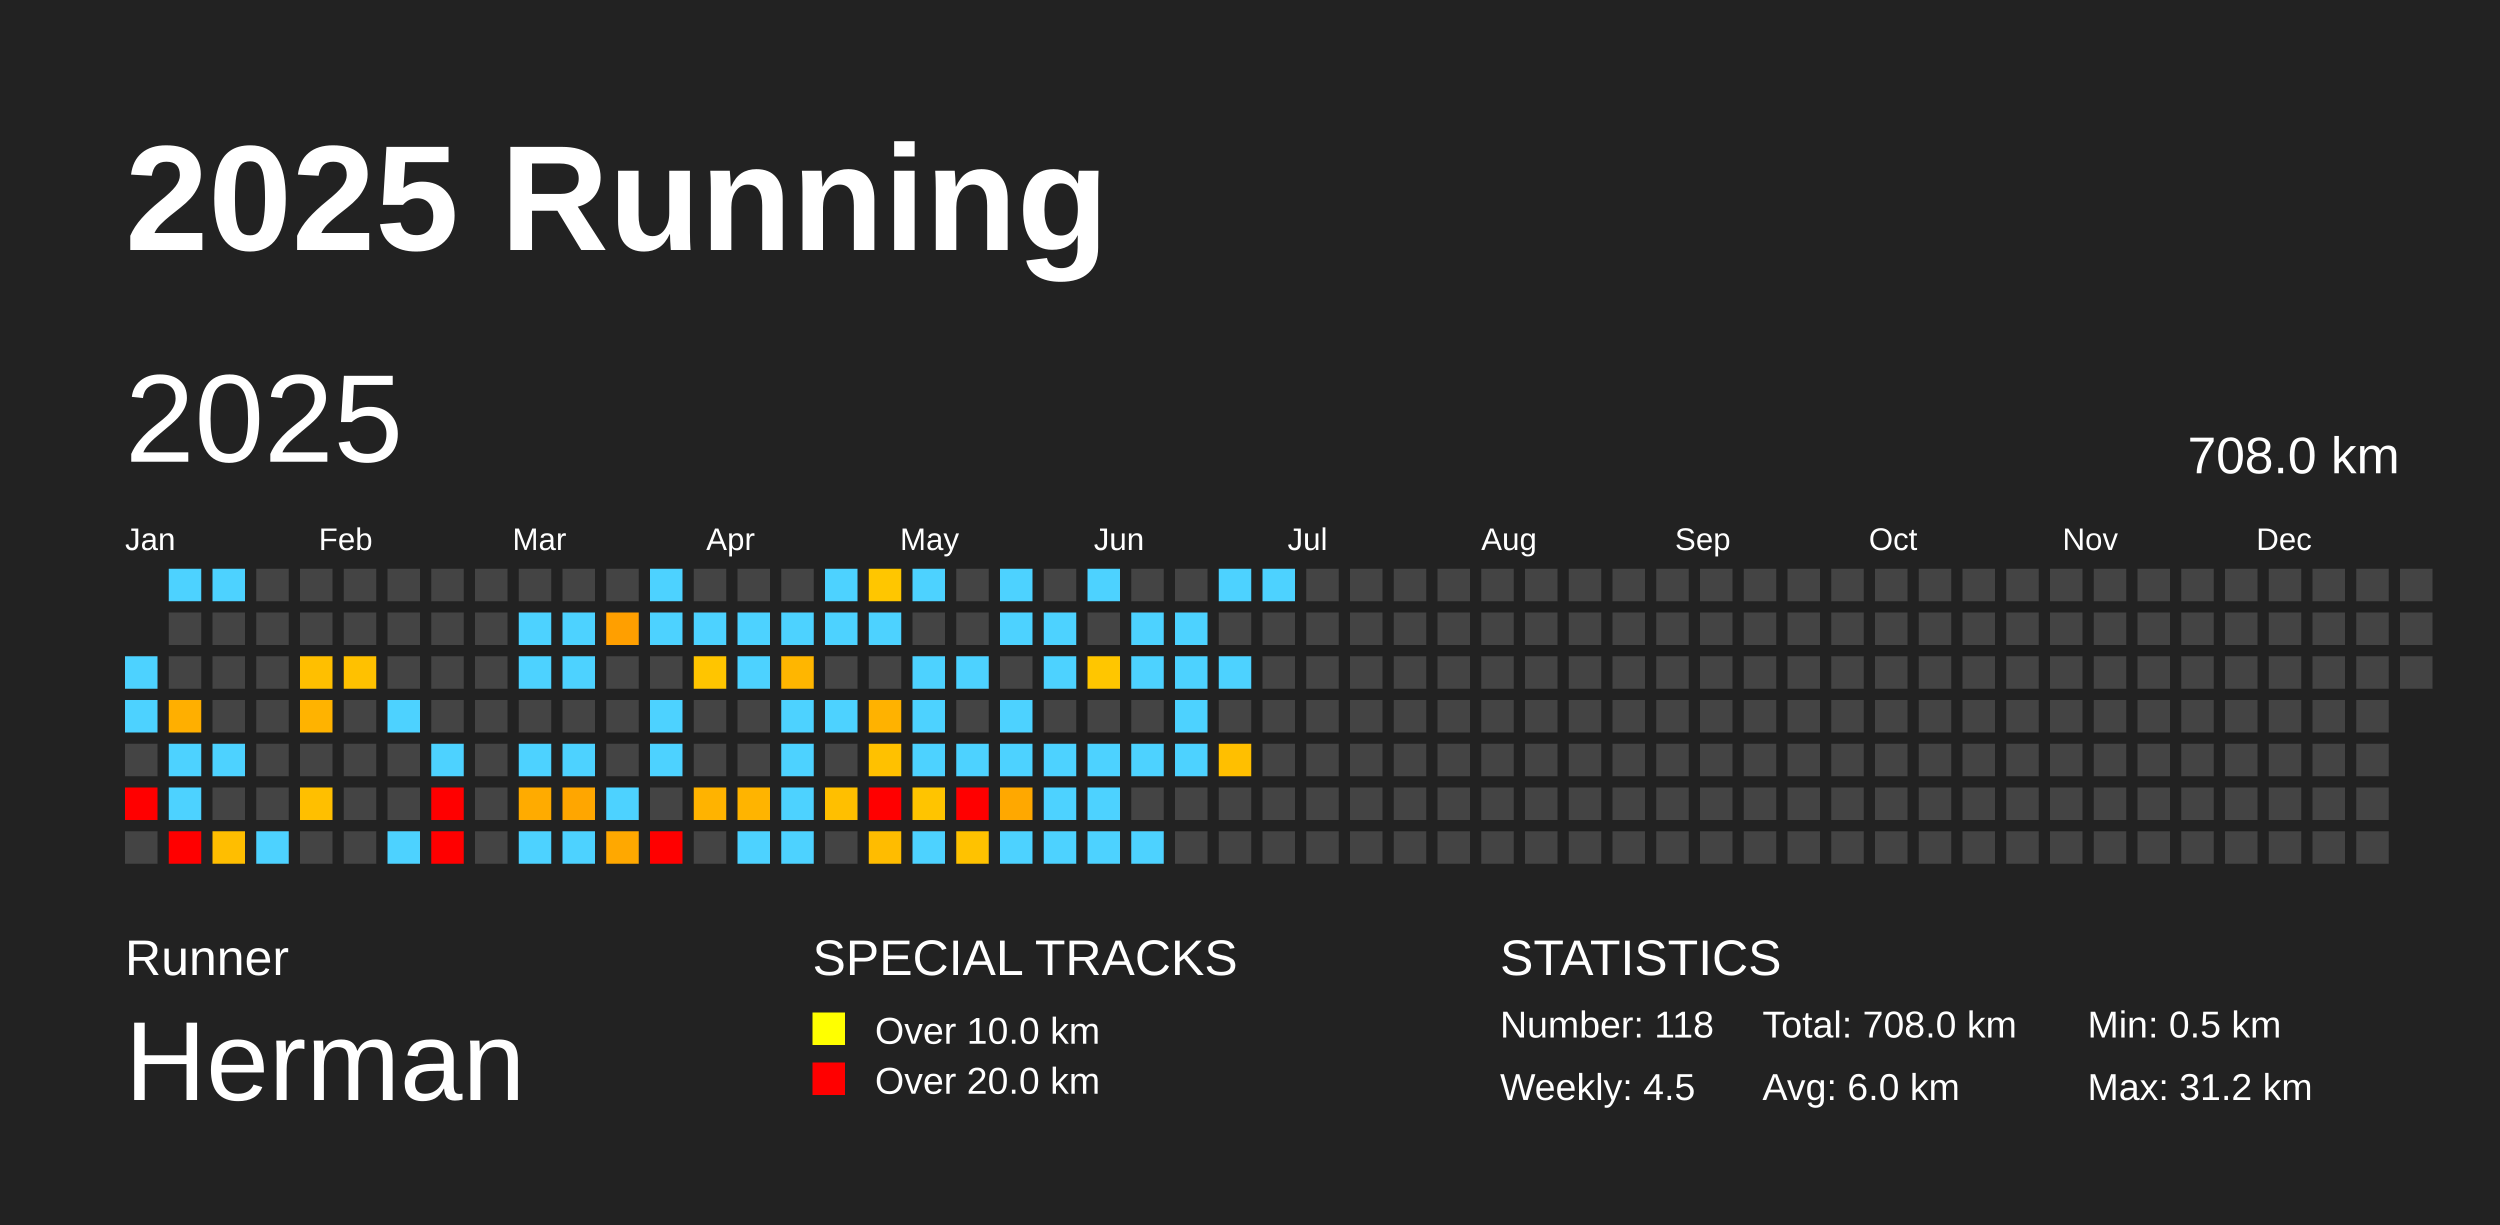
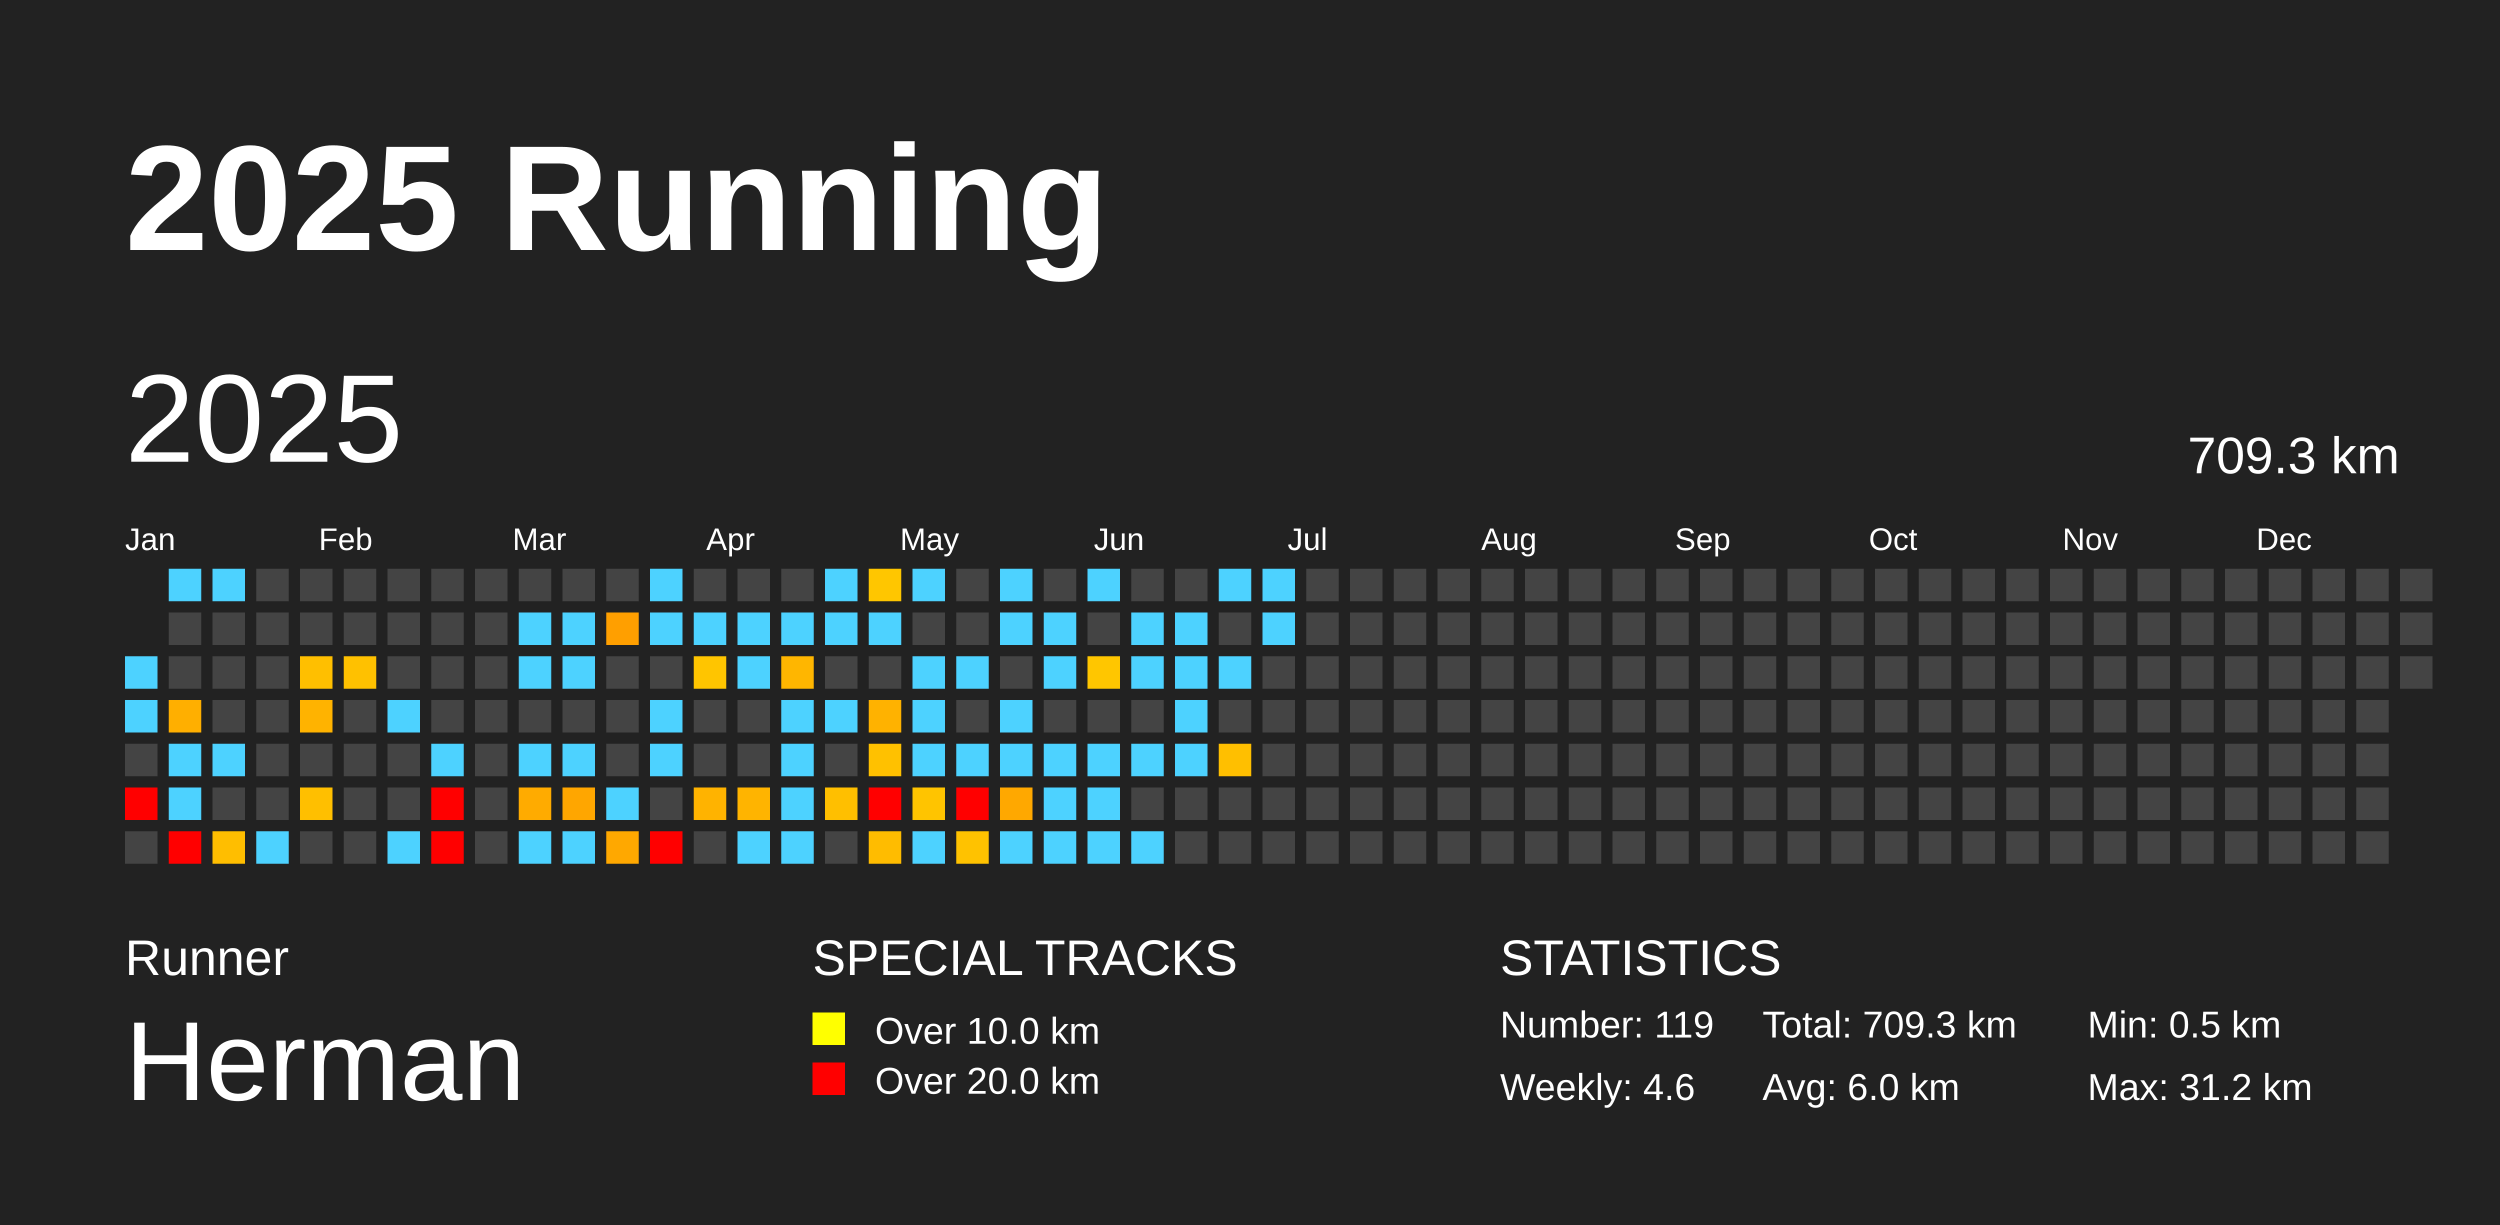
<svg xmlns="http://www.w3.org/2000/svg" baseProfile="full" height="98mm" version="1.1" viewBox="0,0,200,98" width="200mm">
  <defs />
  <rect fill="#222222" height="98" width="200" x="0" y="0" />
  <text fill="#FFFFFF" style="font-size:12px; font-family:Arial; font-weight:bold;" x="10" y="20">2025 Running</text>
  <text fill="#FFFFFF" style="font-size:4px; font-family:Arial" x="10" y="78">Runner</text>
  <text fill="#FFFFFF" style="font-size:9px; font-family:Arial" x="10" y="88">Herman</text>
  <text fill="#FFFFFF" style="font-size:4px; font-family:Arial" x="65" y="78">SPECIAL TRACKS</text>
  <rect fill="yellow" height="2.6" width="2.6" x="65" y="81" />
  <text fill="#FFFFFF" style="font-size:3px; font-family:Arial" x="70" y="83.5">Over 10.0 km</text>
  <rect fill="red" height="2.6" width="2.6" x="65" y="85" />
  <text fill="#FFFFFF" style="font-size:3px; font-family:Arial" x="70" y="87.5">Over 20.0 km</text>
  <text fill="#FFFFFF" style="font-size:4px; font-family:Arial" x="120" y="78">STATISTICS</text>
-   <text fill="#FFFFFF" style="font-size:3px; font-family:Arial" x="120" y="83">Number: 118</text>
-   <text fill="#FFFFFF" style="font-size:3px; font-family:Arial" x="120" y="88">Weekly: 4.5</text>
-   <text fill="#FFFFFF" style="font-size:3px; font-family:Arial" x="141" y="83">Total: 708.0 km</text>
+   <text fill="#FFFFFF" style="font-size:3px; font-family:Arial" x="120" y="83">Number: 119</text>
+   <text fill="#FFFFFF" style="font-size:3px; font-family:Arial" x="120" y="88">Weekly: 4.6</text>
+   <text fill="#FFFFFF" style="font-size:3px; font-family:Arial" x="141" y="83">Total: 709.3 km</text>
  <text fill="#FFFFFF" style="font-size:3px; font-family:Arial" x="141" y="88">Avg: 6.0 km</text>
  <text fill="#FFFFFF" style="font-size:3px; font-family:Arial" x="167" y="83">Min: 0.5 km</text>
  <text fill="#FFFFFF" style="font-size:3px; font-family:Arial" x="167" y="88">Max: 31.2 km</text>
  <text dominant-baseline="hanging" fill="#FFFFFF" style="font-size:10.0px; font-family:Arial;" x="10" y="30">2025</text>
-   <text dominant-baseline="hanging" fill="#FFFFFF" style="font-size:4.125px; font-family:Arial;" x="175" y="35">708.0 km</text>
+   <text dominant-baseline="hanging" fill="#FFFFFF" style="font-size:4.125px; font-family:Arial;" x="175" y="35">709.3 km</text>
  <text fill="#FFFFFF" style="font-size:2.5px; font-family:Arial" x="10.0" y="44">Jan</text>
  <text fill="#FFFFFF" style="font-size:2.5px; font-family:Arial" x="25.5" y="44">Feb</text>
  <text fill="#FFFFFF" style="font-size:2.5px; font-family:Arial" x="41.0" y="44">Mar</text>
  <text fill="#FFFFFF" style="font-size:2.5px; font-family:Arial" x="56.5" y="44">Apr</text>
  <text fill="#FFFFFF" style="font-size:2.5px; font-family:Arial" x="72.0" y="44">May</text>
  <text fill="#FFFFFF" style="font-size:2.5px; font-family:Arial" x="87.5" y="44">Jun</text>
  <text fill="#FFFFFF" style="font-size:2.5px; font-family:Arial" x="103.0" y="44">Jul</text>
  <text fill="#FFFFFF" style="font-size:2.5px; font-family:Arial" x="118.5" y="44">Aug</text>
  <text fill="#FFFFFF" style="font-size:2.5px; font-family:Arial" x="134.0" y="44">Sep</text>
  <text fill="#FFFFFF" style="font-size:2.5px; font-family:Arial" x="149.5" y="44">Oct</text>
  <text fill="#FFFFFF" style="font-size:2.5px; font-family:Arial" x="165.0" y="44">Nov</text>
  <text fill="#FFFFFF" style="font-size:2.5px; font-family:Arial" x="180.5" y="44">Dec</text>
  <rect fill="#4dd2ff" height="2.6" width="2.6" x="10.0" y="52.5" />
  <rect fill="#4dd2ff" height="2.6" width="2.6" x="10.0" y="56.0" />
  <rect fill="#444444" height="2.6" width="2.6" x="10.0" y="59.5" />
  <rect fill="red" height="2.6" width="2.6" x="10.0" y="63.0" />
  <rect fill="#444444" height="2.6" width="2.6" x="10.0" y="66.5" />
  <rect fill="#4dd2ff" height="2.6" width="2.6" x="13.5" y="45.5" />
  <rect fill="#444444" height="2.6" width="2.6" x="13.5" y="49.0" />
  <rect fill="#444444" height="2.6" width="2.6" x="13.5" y="52.5" />
  <rect fill="#ffaf00" height="2.6" width="2.6" x="13.5" y="56.0" />
  <rect fill="#4dd2ff" height="2.6" width="2.6" x="13.5" y="59.5" />
  <rect fill="#4dd2ff" height="2.6" width="2.6" x="13.5" y="63.0" />
  <rect fill="red" height="2.6" width="2.6" x="13.5" y="66.5" />
  <rect fill="#4dd2ff" height="2.6" width="2.6" x="17.0" y="45.5" />
  <rect fill="#444444" height="2.6" width="2.6" x="17.0" y="49.0" />
  <rect fill="#444444" height="2.6" width="2.6" x="17.0" y="52.5" />
  <rect fill="#444444" height="2.6" width="2.6" x="17.0" y="56.0" />
  <rect fill="#4dd2ff" height="2.6" width="2.6" x="17.0" y="59.5" />
  <rect fill="#444444" height="2.6" width="2.6" x="17.0" y="63.0" />
  <rect fill="#ffbe00" height="2.6" width="2.6" x="17.0" y="66.5" />
  <rect fill="#444444" height="2.6" width="2.6" x="20.5" y="45.5" />
  <rect fill="#444444" height="2.6" width="2.6" x="20.5" y="49.0" />
  <rect fill="#444444" height="2.6" width="2.6" x="20.5" y="52.5" />
  <rect fill="#444444" height="2.6" width="2.6" x="20.5" y="56.0" />
  <rect fill="#444444" height="2.6" width="2.6" x="20.5" y="59.5" />
  <rect fill="#444444" height="2.6" width="2.6" x="20.5" y="63.0" />
  <rect fill="#4dd2ff" height="2.6" width="2.6" x="20.5" y="66.5" />
  <rect fill="#444444" height="2.6" width="2.6" x="24.0" y="45.5" />
  <rect fill="#444444" height="2.6" width="2.6" x="24.0" y="49.0" />
  <rect fill="#ffbf00" height="2.6" width="2.6" x="24.0" y="52.5" />
  <rect fill="#ffb300" height="2.6" width="2.6" x="24.0" y="56.0" />
  <rect fill="#444444" height="2.6" width="2.6" x="24.0" y="59.5" />
  <rect fill="#ffbf00" height="2.6" width="2.6" x="24.0" y="63.0" />
  <rect fill="#444444" height="2.6" width="2.6" x="24.0" y="66.5" />
  <rect fill="#444444" height="2.6" width="2.6" x="27.5" y="45.5" />
  <rect fill="#444444" height="2.6" width="2.6" x="27.5" y="49.0" />
  <rect fill="#ffc100" height="2.6" width="2.6" x="27.5" y="52.5" />
  <rect fill="#444444" height="2.6" width="2.6" x="27.5" y="56.0" />
  <rect fill="#444444" height="2.6" width="2.6" x="27.5" y="59.5" />
  <rect fill="#444444" height="2.6" width="2.6" x="27.5" y="63.0" />
  <rect fill="#444444" height="2.6" width="2.6" x="27.5" y="66.5" />
  <rect fill="#444444" height="2.6" width="2.6" x="31.0" y="45.5" />
  <rect fill="#444444" height="2.6" width="2.6" x="31.0" y="49.0" />
  <rect fill="#444444" height="2.6" width="2.6" x="31.0" y="52.5" />
  <rect fill="#4dd2ff" height="2.6" width="2.6" x="31.0" y="56.0" />
  <rect fill="#444444" height="2.6" width="2.6" x="31.0" y="59.5" />
  <rect fill="#444444" height="2.6" width="2.6" x="31.0" y="63.0" />
  <rect fill="#4dd2ff" height="2.6" width="2.6" x="31.0" y="66.5" />
  <rect fill="#444444" height="2.6" width="2.6" x="34.5" y="45.5" />
  <rect fill="#444444" height="2.6" width="2.6" x="34.5" y="49.0" />
  <rect fill="#444444" height="2.6" width="2.6" x="34.5" y="52.5" />
  <rect fill="#444444" height="2.6" width="2.6" x="34.5" y="56.0" />
  <rect fill="#4dd2ff" height="2.6" width="2.6" x="34.5" y="59.5" />
  <rect fill="red" height="2.6" width="2.6" x="34.5" y="63.0" />
  <rect fill="red" height="2.6" width="2.6" x="34.5" y="66.5" />
  <rect fill="#444444" height="2.6" width="2.6" x="38.0" y="45.5" />
  <rect fill="#444444" height="2.6" width="2.6" x="38.0" y="49.0" />
  <rect fill="#444444" height="2.6" width="2.6" x="38.0" y="52.5" />
  <rect fill="#444444" height="2.6" width="2.6" x="38.0" y="56.0" />
  <rect fill="#444444" height="2.6" width="2.6" x="38.0" y="59.5" />
  <rect fill="#444444" height="2.6" width="2.6" x="38.0" y="63.0" />
  <rect fill="#444444" height="2.6" width="2.6" x="38.0" y="66.5" />
  <rect fill="#444444" height="2.6" width="2.6" x="41.5" y="45.5" />
  <rect fill="#4dd2ff" height="2.6" width="2.6" x="41.5" y="49.0" />
  <rect fill="#4dd2ff" height="2.6" width="2.6" x="41.5" y="52.5" />
  <rect fill="#444444" height="2.6" width="2.6" x="41.5" y="56.0" />
  <rect fill="#4dd2ff" height="2.6" width="2.6" x="41.5" y="59.5" />
  <rect fill="#ffab00" height="2.6" width="2.6" x="41.5" y="63.0" />
  <rect fill="#4dd2ff" height="2.6" width="2.6" x="41.5" y="66.5" />
  <rect fill="#444444" height="2.6" width="2.6" x="45.0" y="45.5" />
  <rect fill="#4dd2ff" height="2.6" width="2.6" x="45.0" y="49.0" />
  <rect fill="#4dd2ff" height="2.6" width="2.6" x="45.0" y="52.5" />
  <rect fill="#444444" height="2.6" width="2.6" x="45.0" y="56.0" />
  <rect fill="#4dd2ff" height="2.6" width="2.6" x="45.0" y="59.5" />
  <rect fill="#ffa600" height="2.6" width="2.6" x="45.0" y="63.0" />
  <rect fill="#4dd2ff" height="2.6" width="2.6" x="45.0" y="66.5" />
  <rect fill="#444444" height="2.6" width="2.6" x="48.5" y="45.5" />
  <rect fill="#ff9f00" height="2.6" width="2.6" x="48.5" y="49.0" />
  <rect fill="#444444" height="2.6" width="2.6" x="48.5" y="52.5" />
  <rect fill="#444444" height="2.6" width="2.6" x="48.5" y="56.0" />
  <rect fill="#444444" height="2.6" width="2.6" x="48.5" y="59.5" />
  <rect fill="#4dd2ff" height="2.6" width="2.6" x="48.5" y="63.0" />
  <rect fill="#ffa800" height="2.6" width="2.6" x="48.5" y="66.5" />
  <rect fill="#4dd2ff" height="2.6" width="2.6" x="52.0" y="45.5" />
  <rect fill="#4dd2ff" height="2.6" width="2.6" x="52.0" y="49.0" />
  <rect fill="#444444" height="2.6" width="2.6" x="52.0" y="52.5" />
  <rect fill="#4dd2ff" height="2.6" width="2.6" x="52.0" y="56.0" />
  <rect fill="#4dd2ff" height="2.6" width="2.6" x="52.0" y="59.5" />
  <rect fill="#444444" height="2.6" width="2.6" x="52.0" y="63.0" />
  <rect fill="red" height="2.6" width="2.6" x="52.0" y="66.5" />
  <rect fill="#444444" height="2.6" width="2.6" x="55.5" y="45.5" />
  <rect fill="#4dd2ff" height="2.6" width="2.6" x="55.5" y="49.0" />
  <rect fill="#ffc500" height="2.6" width="2.6" x="55.5" y="52.5" />
  <rect fill="#444444" height="2.6" width="2.6" x="55.5" y="56.0" />
  <rect fill="#444444" height="2.6" width="2.6" x="55.5" y="59.5" />
  <rect fill="#ffb300" height="2.6" width="2.6" x="55.5" y="63.0" />
  <rect fill="#444444" height="2.6" width="2.6" x="55.5" y="66.5" />
  <rect fill="#444444" height="2.6" width="2.6" x="59.0" y="45.5" />
  <rect fill="#4dd2ff" height="2.6" width="2.6" x="59.0" y="49.0" />
  <rect fill="#4dd2ff" height="2.6" width="2.6" x="59.0" y="52.5" />
  <rect fill="#444444" height="2.6" width="2.6" x="59.0" y="56.0" />
  <rect fill="#444444" height="2.6" width="2.6" x="59.0" y="59.5" />
  <rect fill="#ffb400" height="2.6" width="2.6" x="59.0" y="63.0" />
  <rect fill="#4dd2ff" height="2.6" width="2.6" x="59.0" y="66.5" />
  <rect fill="#444444" height="2.6" width="2.6" x="62.5" y="45.5" />
  <rect fill="#4dd2ff" height="2.6" width="2.6" x="62.5" y="49.0" />
  <rect fill="#ffb600" height="2.6" width="2.6" x="62.5" y="52.5" />
  <rect fill="#4dd2ff" height="2.6" width="2.6" x="62.5" y="56.0" />
  <rect fill="#4dd2ff" height="2.6" width="2.6" x="62.5" y="59.5" />
  <rect fill="#4dd2ff" height="2.6" width="2.6" x="62.5" y="63.0" />
  <rect fill="#4dd2ff" height="2.6" width="2.6" x="62.5" y="66.5" />
  <rect fill="#4dd2ff" height="2.6" width="2.6" x="66.0" y="45.5" />
  <rect fill="#4dd2ff" height="2.6" width="2.6" x="66.0" y="49.0" />
  <rect fill="#444444" height="2.6" width="2.6" x="66.0" y="52.5" />
  <rect fill="#4dd2ff" height="2.6" width="2.6" x="66.0" y="56.0" />
  <rect fill="#444444" height="2.6" width="2.6" x="66.0" y="59.5" />
  <rect fill="#ffbf00" height="2.6" width="2.6" x="66.0" y="63.0" />
  <rect fill="#444444" height="2.6" width="2.6" x="66.0" y="66.5" />
  <rect fill="#ffc600" height="2.6" width="2.6" x="69.5" y="45.5" />
  <rect fill="#4dd2ff" height="2.6" width="2.6" x="69.5" y="49.0" />
  <rect fill="#444444" height="2.6" width="2.6" x="69.5" y="52.5" />
  <rect fill="#ffb200" height="2.6" width="2.6" x="69.5" y="56.0" />
  <rect fill="#ffc100" height="2.6" width="2.6" x="69.5" y="59.5" />
  <rect fill="red" height="2.6" width="2.6" x="69.5" y="63.0" />
  <rect fill="#ffbc00" height="2.6" width="2.6" x="69.5" y="66.5" />
  <rect fill="#4dd2ff" height="2.6" width="2.6" x="73.0" y="45.5" />
  <rect fill="#444444" height="2.6" width="2.6" x="73.0" y="49.0" />
  <rect fill="#4dd2ff" height="2.6" width="2.6" x="73.0" y="52.5" />
  <rect fill="#4dd2ff" height="2.6" width="2.6" x="73.0" y="56.0" />
  <rect fill="#4dd2ff" height="2.6" width="2.6" x="73.0" y="59.5" />
  <rect fill="#ffc400" height="2.6" width="2.6" x="73.0" y="63.0" />
  <rect fill="#4dd2ff" height="2.6" width="2.6" x="73.0" y="66.5" />
  <rect fill="#444444" height="2.6" width="2.6" x="76.5" y="45.5" />
  <rect fill="#444444" height="2.6" width="2.6" x="76.5" y="49.0" />
  <rect fill="#4dd2ff" height="2.6" width="2.6" x="76.5" y="52.5" />
  <rect fill="#444444" height="2.6" width="2.6" x="76.5" y="56.0" />
  <rect fill="#4dd2ff" height="2.6" width="2.6" x="76.5" y="59.5" />
  <rect fill="red" height="2.6" width="2.6" x="76.5" y="63.0" />
  <rect fill="#ffc200" height="2.6" width="2.6" x="76.5" y="66.5" />
  <rect fill="#4dd2ff" height="2.6" width="2.6" x="80.0" y="45.5" />
  <rect fill="#4dd2ff" height="2.6" width="2.6" x="80.0" y="49.0" />
  <rect fill="#444444" height="2.6" width="2.6" x="80.0" y="52.5" />
  <rect fill="#4dd2ff" height="2.6" width="2.6" x="80.0" y="56.0" />
  <rect fill="#4dd2ff" height="2.6" width="2.6" x="80.0" y="59.5" />
  <rect fill="#ffa800" height="2.6" width="2.6" x="80.0" y="63.0" />
  <rect fill="#4dd2ff" height="2.6" width="2.6" x="80.0" y="66.5" />
  <rect fill="#444444" height="2.6" width="2.6" x="83.5" y="45.5" />
  <rect fill="#4dd2ff" height="2.6" width="2.6" x="83.5" y="49.0" />
  <rect fill="#4dd2ff" height="2.6" width="2.6" x="83.5" y="52.5" />
  <rect fill="#444444" height="2.6" width="2.6" x="83.5" y="56.0" />
  <rect fill="#4dd2ff" height="2.6" width="2.6" x="83.5" y="59.5" />
  <rect fill="#4dd2ff" height="2.6" width="2.6" x="83.5" y="63.0" />
  <rect fill="#4dd2ff" height="2.6" width="2.6" x="83.5" y="66.5" />
  <rect fill="#4dd2ff" height="2.6" width="2.6" x="87.0" y="45.5" />
  <rect fill="#444444" height="2.6" width="2.6" x="87.0" y="49.0" />
  <rect fill="#ffc600" height="2.6" width="2.6" x="87.0" y="52.5" />
  <rect fill="#444444" height="2.6" width="2.6" x="87.0" y="56.0" />
  <rect fill="#4dd2ff" height="2.6" width="2.6" x="87.0" y="59.5" />
  <rect fill="#4dd2ff" height="2.6" width="2.6" x="87.0" y="63.0" />
  <rect fill="#4dd2ff" height="2.6" width="2.6" x="87.0" y="66.5" />
  <rect fill="#444444" height="2.6" width="2.6" x="90.5" y="45.5" />
  <rect fill="#4dd2ff" height="2.6" width="2.6" x="90.5" y="49.0" />
  <rect fill="#4dd2ff" height="2.6" width="2.6" x="90.5" y="52.5" />
  <rect fill="#444444" height="2.6" width="2.6" x="90.5" y="56.0" />
  <rect fill="#4dd2ff" height="2.6" width="2.6" x="90.5" y="59.5" />
  <rect fill="#444444" height="2.6" width="2.6" x="90.5" y="63.0" />
  <rect fill="#4dd2ff" height="2.6" width="2.6" x="90.5" y="66.5" />
  <rect fill="#444444" height="2.6" width="2.6" x="94.0" y="45.5" />
  <rect fill="#4dd2ff" height="2.6" width="2.6" x="94.0" y="49.0" />
  <rect fill="#4dd2ff" height="2.6" width="2.6" x="94.0" y="52.5" />
  <rect fill="#4dd2ff" height="2.6" width="2.6" x="94.0" y="56.0" />
  <rect fill="#4dd2ff" height="2.6" width="2.6" x="94.0" y="59.5" />
  <rect fill="#444444" height="2.6" width="2.6" x="94.0" y="63.0" />
  <rect fill="#444444" height="2.6" width="2.6" x="94.0" y="66.5" />
  <rect fill="#4dd2ff" height="2.6" width="2.6" x="97.5" y="45.5" />
  <rect fill="#444444" height="2.6" width="2.6" x="97.5" y="49.0" />
  <rect fill="#4dd2ff" height="2.6" width="2.6" x="97.5" y="52.5" />
  <rect fill="#444444" height="2.6" width="2.6" x="97.5" y="56.0" />
  <rect fill="#ffbf00" height="2.6" width="2.6" x="97.5" y="59.5" />
  <rect fill="#444444" height="2.6" width="2.6" x="97.5" y="63.0" />
  <rect fill="#444444" height="2.6" width="2.6" x="97.5" y="66.5" />
  <rect fill="#4dd2ff" height="2.6" width="2.6" x="101.0" y="45.5" />
-   <rect fill="#444444" height="2.6" width="2.6" x="101.0" y="49.0" />
+   <rect fill="#4dd2ff" height="2.6" width="2.6" x="101.0" y="49.0" />
  <rect fill="#444444" height="2.6" width="2.6" x="101.0" y="52.5" />
  <rect fill="#444444" height="2.6" width="2.6" x="101.0" y="56.0" />
  <rect fill="#444444" height="2.6" width="2.6" x="101.0" y="59.5" />
  <rect fill="#444444" height="2.6" width="2.6" x="101.0" y="63.0" />
  <rect fill="#444444" height="2.6" width="2.6" x="101.0" y="66.5" />
  <rect fill="#444444" height="2.6" width="2.6" x="104.5" y="45.5" />
  <rect fill="#444444" height="2.6" width="2.6" x="104.5" y="49.0" />
  <rect fill="#444444" height="2.6" width="2.6" x="104.5" y="52.5" />
  <rect fill="#444444" height="2.6" width="2.6" x="104.5" y="56.0" />
  <rect fill="#444444" height="2.6" width="2.6" x="104.5" y="59.5" />
  <rect fill="#444444" height="2.6" width="2.6" x="104.5" y="63.0" />
  <rect fill="#444444" height="2.6" width="2.6" x="104.5" y="66.5" />
  <rect fill="#444444" height="2.6" width="2.6" x="108.0" y="45.5" />
  <rect fill="#444444" height="2.6" width="2.6" x="108.0" y="49.0" />
  <rect fill="#444444" height="2.6" width="2.6" x="108.0" y="52.5" />
  <rect fill="#444444" height="2.6" width="2.6" x="108.0" y="56.0" />
  <rect fill="#444444" height="2.6" width="2.6" x="108.0" y="59.5" />
  <rect fill="#444444" height="2.6" width="2.6" x="108.0" y="63.0" />
  <rect fill="#444444" height="2.6" width="2.6" x="108.0" y="66.5" />
  <rect fill="#444444" height="2.6" width="2.6" x="111.5" y="45.5" />
  <rect fill="#444444" height="2.6" width="2.6" x="111.5" y="49.0" />
  <rect fill="#444444" height="2.6" width="2.6" x="111.5" y="52.5" />
  <rect fill="#444444" height="2.6" width="2.6" x="111.5" y="56.0" />
  <rect fill="#444444" height="2.6" width="2.6" x="111.5" y="59.5" />
  <rect fill="#444444" height="2.6" width="2.6" x="111.5" y="63.0" />
  <rect fill="#444444" height="2.6" width="2.6" x="111.5" y="66.5" />
  <rect fill="#444444" height="2.6" width="2.6" x="115.0" y="45.5" />
  <rect fill="#444444" height="2.6" width="2.6" x="115.0" y="49.0" />
  <rect fill="#444444" height="2.6" width="2.6" x="115.0" y="52.5" />
  <rect fill="#444444" height="2.6" width="2.6" x="115.0" y="56.0" />
  <rect fill="#444444" height="2.6" width="2.6" x="115.0" y="59.5" />
  <rect fill="#444444" height="2.6" width="2.6" x="115.0" y="63.0" />
  <rect fill="#444444" height="2.6" width="2.6" x="115.0" y="66.5" />
  <rect fill="#444444" height="2.6" width="2.6" x="118.5" y="45.5" />
  <rect fill="#444444" height="2.6" width="2.6" x="118.5" y="49.0" />
  <rect fill="#444444" height="2.6" width="2.6" x="118.5" y="52.5" />
  <rect fill="#444444" height="2.6" width="2.6" x="118.5" y="56.0" />
  <rect fill="#444444" height="2.6" width="2.6" x="118.5" y="59.5" />
  <rect fill="#444444" height="2.6" width="2.6" x="118.5" y="63.0" />
  <rect fill="#444444" height="2.6" width="2.6" x="118.5" y="66.5" />
  <rect fill="#444444" height="2.6" width="2.6" x="122.0" y="45.5" />
  <rect fill="#444444" height="2.6" width="2.6" x="122.0" y="49.0" />
  <rect fill="#444444" height="2.6" width="2.6" x="122.0" y="52.5" />
  <rect fill="#444444" height="2.6" width="2.6" x="122.0" y="56.0" />
  <rect fill="#444444" height="2.6" width="2.6" x="122.0" y="59.5" />
  <rect fill="#444444" height="2.6" width="2.6" x="122.0" y="63.0" />
  <rect fill="#444444" height="2.6" width="2.6" x="122.0" y="66.5" />
  <rect fill="#444444" height="2.6" width="2.6" x="125.5" y="45.5" />
  <rect fill="#444444" height="2.6" width="2.6" x="125.5" y="49.0" />
  <rect fill="#444444" height="2.6" width="2.6" x="125.5" y="52.5" />
  <rect fill="#444444" height="2.6" width="2.6" x="125.5" y="56.0" />
  <rect fill="#444444" height="2.6" width="2.6" x="125.5" y="59.5" />
  <rect fill="#444444" height="2.6" width="2.6" x="125.5" y="63.0" />
  <rect fill="#444444" height="2.6" width="2.6" x="125.5" y="66.5" />
  <rect fill="#444444" height="2.6" width="2.6" x="129.0" y="45.5" />
  <rect fill="#444444" height="2.6" width="2.6" x="129.0" y="49.0" />
  <rect fill="#444444" height="2.6" width="2.6" x="129.0" y="52.5" />
  <rect fill="#444444" height="2.6" width="2.6" x="129.0" y="56.0" />
  <rect fill="#444444" height="2.6" width="2.6" x="129.0" y="59.5" />
  <rect fill="#444444" height="2.6" width="2.6" x="129.0" y="63.0" />
  <rect fill="#444444" height="2.6" width="2.6" x="129.0" y="66.5" />
  <rect fill="#444444" height="2.6" width="2.6" x="132.5" y="45.5" />
  <rect fill="#444444" height="2.6" width="2.6" x="132.5" y="49.0" />
  <rect fill="#444444" height="2.6" width="2.6" x="132.5" y="52.5" />
  <rect fill="#444444" height="2.6" width="2.6" x="132.5" y="56.0" />
  <rect fill="#444444" height="2.6" width="2.6" x="132.5" y="59.5" />
  <rect fill="#444444" height="2.6" width="2.6" x="132.5" y="63.0" />
  <rect fill="#444444" height="2.6" width="2.6" x="132.5" y="66.5" />
  <rect fill="#444444" height="2.6" width="2.6" x="136.0" y="45.5" />
  <rect fill="#444444" height="2.6" width="2.6" x="136.0" y="49.0" />
  <rect fill="#444444" height="2.6" width="2.6" x="136.0" y="52.5" />
  <rect fill="#444444" height="2.6" width="2.6" x="136.0" y="56.0" />
  <rect fill="#444444" height="2.6" width="2.6" x="136.0" y="59.5" />
  <rect fill="#444444" height="2.6" width="2.6" x="136.0" y="63.0" />
  <rect fill="#444444" height="2.6" width="2.6" x="136.0" y="66.5" />
  <rect fill="#444444" height="2.6" width="2.6" x="139.5" y="45.5" />
  <rect fill="#444444" height="2.6" width="2.6" x="139.5" y="49.0" />
  <rect fill="#444444" height="2.6" width="2.6" x="139.5" y="52.5" />
  <rect fill="#444444" height="2.6" width="2.6" x="139.5" y="56.0" />
  <rect fill="#444444" height="2.6" width="2.6" x="139.5" y="59.5" />
  <rect fill="#444444" height="2.6" width="2.6" x="139.5" y="63.0" />
  <rect fill="#444444" height="2.6" width="2.6" x="139.5" y="66.5" />
  <rect fill="#444444" height="2.6" width="2.6" x="143.0" y="45.5" />
  <rect fill="#444444" height="2.6" width="2.6" x="143.0" y="49.0" />
  <rect fill="#444444" height="2.6" width="2.6" x="143.0" y="52.5" />
  <rect fill="#444444" height="2.6" width="2.6" x="143.0" y="56.0" />
  <rect fill="#444444" height="2.6" width="2.6" x="143.0" y="59.5" />
  <rect fill="#444444" height="2.6" width="2.6" x="143.0" y="63.0" />
  <rect fill="#444444" height="2.6" width="2.6" x="143.0" y="66.5" />
  <rect fill="#444444" height="2.6" width="2.6" x="146.5" y="45.5" />
  <rect fill="#444444" height="2.6" width="2.6" x="146.5" y="49.0" />
  <rect fill="#444444" height="2.6" width="2.6" x="146.5" y="52.5" />
  <rect fill="#444444" height="2.6" width="2.6" x="146.5" y="56.0" />
  <rect fill="#444444" height="2.6" width="2.6" x="146.5" y="59.5" />
  <rect fill="#444444" height="2.6" width="2.6" x="146.5" y="63.0" />
  <rect fill="#444444" height="2.6" width="2.6" x="146.5" y="66.5" />
  <rect fill="#444444" height="2.6" width="2.6" x="150.0" y="45.5" />
  <rect fill="#444444" height="2.6" width="2.6" x="150.0" y="49.0" />
  <rect fill="#444444" height="2.6" width="2.6" x="150.0" y="52.5" />
  <rect fill="#444444" height="2.6" width="2.6" x="150.0" y="56.0" />
  <rect fill="#444444" height="2.6" width="2.6" x="150.0" y="59.5" />
  <rect fill="#444444" height="2.6" width="2.6" x="150.0" y="63.0" />
  <rect fill="#444444" height="2.6" width="2.6" x="150.0" y="66.5" />
  <rect fill="#444444" height="2.6" width="2.6" x="153.5" y="45.5" />
  <rect fill="#444444" height="2.6" width="2.6" x="153.5" y="49.0" />
  <rect fill="#444444" height="2.6" width="2.6" x="153.5" y="52.5" />
  <rect fill="#444444" height="2.6" width="2.6" x="153.5" y="56.0" />
  <rect fill="#444444" height="2.6" width="2.6" x="153.5" y="59.5" />
  <rect fill="#444444" height="2.6" width="2.6" x="153.5" y="63.0" />
  <rect fill="#444444" height="2.6" width="2.6" x="153.5" y="66.5" />
  <rect fill="#444444" height="2.6" width="2.6" x="157.0" y="45.5" />
  <rect fill="#444444" height="2.6" width="2.6" x="157.0" y="49.0" />
  <rect fill="#444444" height="2.6" width="2.6" x="157.0" y="52.5" />
  <rect fill="#444444" height="2.6" width="2.6" x="157.0" y="56.0" />
  <rect fill="#444444" height="2.6" width="2.6" x="157.0" y="59.5" />
  <rect fill="#444444" height="2.6" width="2.6" x="157.0" y="63.0" />
  <rect fill="#444444" height="2.6" width="2.6" x="157.0" y="66.5" />
  <rect fill="#444444" height="2.6" width="2.6" x="160.5" y="45.5" />
  <rect fill="#444444" height="2.6" width="2.6" x="160.5" y="49.0" />
  <rect fill="#444444" height="2.6" width="2.6" x="160.5" y="52.5" />
  <rect fill="#444444" height="2.6" width="2.6" x="160.5" y="56.0" />
  <rect fill="#444444" height="2.6" width="2.6" x="160.5" y="59.5" />
  <rect fill="#444444" height="2.6" width="2.6" x="160.5" y="63.0" />
  <rect fill="#444444" height="2.6" width="2.6" x="160.5" y="66.5" />
  <rect fill="#444444" height="2.6" width="2.6" x="164.0" y="45.5" />
  <rect fill="#444444" height="2.6" width="2.6" x="164.0" y="49.0" />
  <rect fill="#444444" height="2.6" width="2.6" x="164.0" y="52.5" />
  <rect fill="#444444" height="2.6" width="2.6" x="164.0" y="56.0" />
  <rect fill="#444444" height="2.6" width="2.6" x="164.0" y="59.5" />
  <rect fill="#444444" height="2.6" width="2.6" x="164.0" y="63.0" />
  <rect fill="#444444" height="2.6" width="2.6" x="164.0" y="66.5" />
  <rect fill="#444444" height="2.6" width="2.6" x="167.5" y="45.5" />
  <rect fill="#444444" height="2.6" width="2.6" x="167.5" y="49.0" />
  <rect fill="#444444" height="2.6" width="2.6" x="167.5" y="52.5" />
  <rect fill="#444444" height="2.6" width="2.6" x="167.5" y="56.0" />
  <rect fill="#444444" height="2.6" width="2.6" x="167.5" y="59.5" />
  <rect fill="#444444" height="2.6" width="2.6" x="167.5" y="63.0" />
  <rect fill="#444444" height="2.6" width="2.6" x="167.5" y="66.5" />
  <rect fill="#444444" height="2.6" width="2.6" x="171.0" y="45.5" />
  <rect fill="#444444" height="2.6" width="2.6" x="171.0" y="49.0" />
  <rect fill="#444444" height="2.6" width="2.6" x="171.0" y="52.5" />
  <rect fill="#444444" height="2.6" width="2.6" x="171.0" y="56.0" />
  <rect fill="#444444" height="2.6" width="2.6" x="171.0" y="59.5" />
  <rect fill="#444444" height="2.6" width="2.6" x="171.0" y="63.0" />
  <rect fill="#444444" height="2.6" width="2.6" x="171.0" y="66.5" />
  <rect fill="#444444" height="2.6" width="2.6" x="174.5" y="45.5" />
  <rect fill="#444444" height="2.6" width="2.6" x="174.5" y="49.0" />
  <rect fill="#444444" height="2.6" width="2.6" x="174.5" y="52.5" />
  <rect fill="#444444" height="2.6" width="2.6" x="174.5" y="56.0" />
  <rect fill="#444444" height="2.6" width="2.6" x="174.5" y="59.5" />
  <rect fill="#444444" height="2.6" width="2.6" x="174.5" y="63.0" />
  <rect fill="#444444" height="2.6" width="2.6" x="174.5" y="66.5" />
  <rect fill="#444444" height="2.6" width="2.6" x="178.0" y="45.5" />
  <rect fill="#444444" height="2.6" width="2.6" x="178.0" y="49.0" />
  <rect fill="#444444" height="2.6" width="2.6" x="178.0" y="52.5" />
  <rect fill="#444444" height="2.6" width="2.6" x="178.0" y="56.0" />
  <rect fill="#444444" height="2.6" width="2.6" x="178.0" y="59.5" />
  <rect fill="#444444" height="2.6" width="2.6" x="178.0" y="63.0" />
  <rect fill="#444444" height="2.6" width="2.6" x="178.0" y="66.5" />
  <rect fill="#444444" height="2.6" width="2.6" x="181.5" y="45.5" />
  <rect fill="#444444" height="2.6" width="2.6" x="181.5" y="49.0" />
  <rect fill="#444444" height="2.6" width="2.6" x="181.5" y="52.5" />
  <rect fill="#444444" height="2.6" width="2.6" x="181.5" y="56.0" />
  <rect fill="#444444" height="2.6" width="2.6" x="181.5" y="59.5" />
  <rect fill="#444444" height="2.6" width="2.6" x="181.5" y="63.0" />
  <rect fill="#444444" height="2.6" width="2.6" x="181.5" y="66.5" />
  <rect fill="#444444" height="2.6" width="2.6" x="185.0" y="45.5" />
  <rect fill="#444444" height="2.6" width="2.6" x="185.0" y="49.0" />
  <rect fill="#444444" height="2.6" width="2.6" x="185.0" y="52.5" />
  <rect fill="#444444" height="2.6" width="2.6" x="185.0" y="56.0" />
  <rect fill="#444444" height="2.6" width="2.6" x="185.0" y="59.5" />
  <rect fill="#444444" height="2.6" width="2.6" x="185.0" y="63.0" />
  <rect fill="#444444" height="2.6" width="2.6" x="185.0" y="66.5" />
  <rect fill="#444444" height="2.6" width="2.6" x="188.5" y="45.5" />
  <rect fill="#444444" height="2.6" width="2.6" x="188.5" y="49.0" />
  <rect fill="#444444" height="2.6" width="2.6" x="188.5" y="52.5" />
  <rect fill="#444444" height="2.6" width="2.6" x="188.5" y="56.0" />
  <rect fill="#444444" height="2.6" width="2.6" x="188.5" y="59.5" />
  <rect fill="#444444" height="2.6" width="2.6" x="188.5" y="63.0" />
  <rect fill="#444444" height="2.6" width="2.6" x="188.5" y="66.5" />
  <rect fill="#444444" height="2.6" width="2.6" x="192.0" y="45.5" />
  <rect fill="#444444" height="2.6" width="2.6" x="192.0" y="49.0" />
  <rect fill="#444444" height="2.6" width="2.6" x="192.0" y="52.5" />
</svg>
